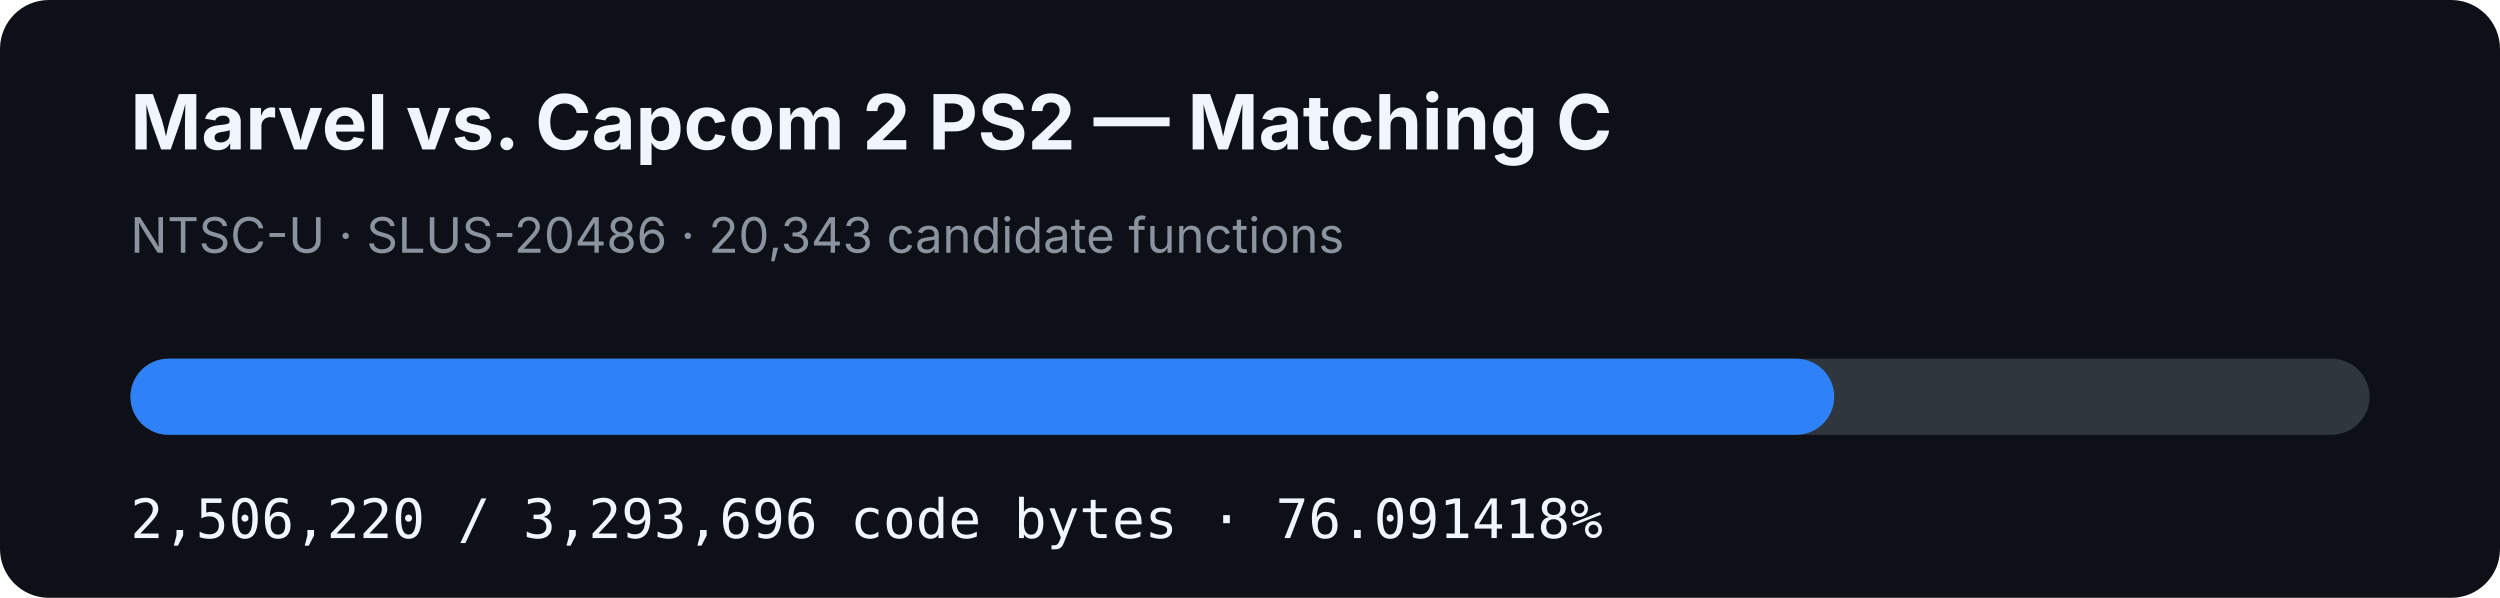
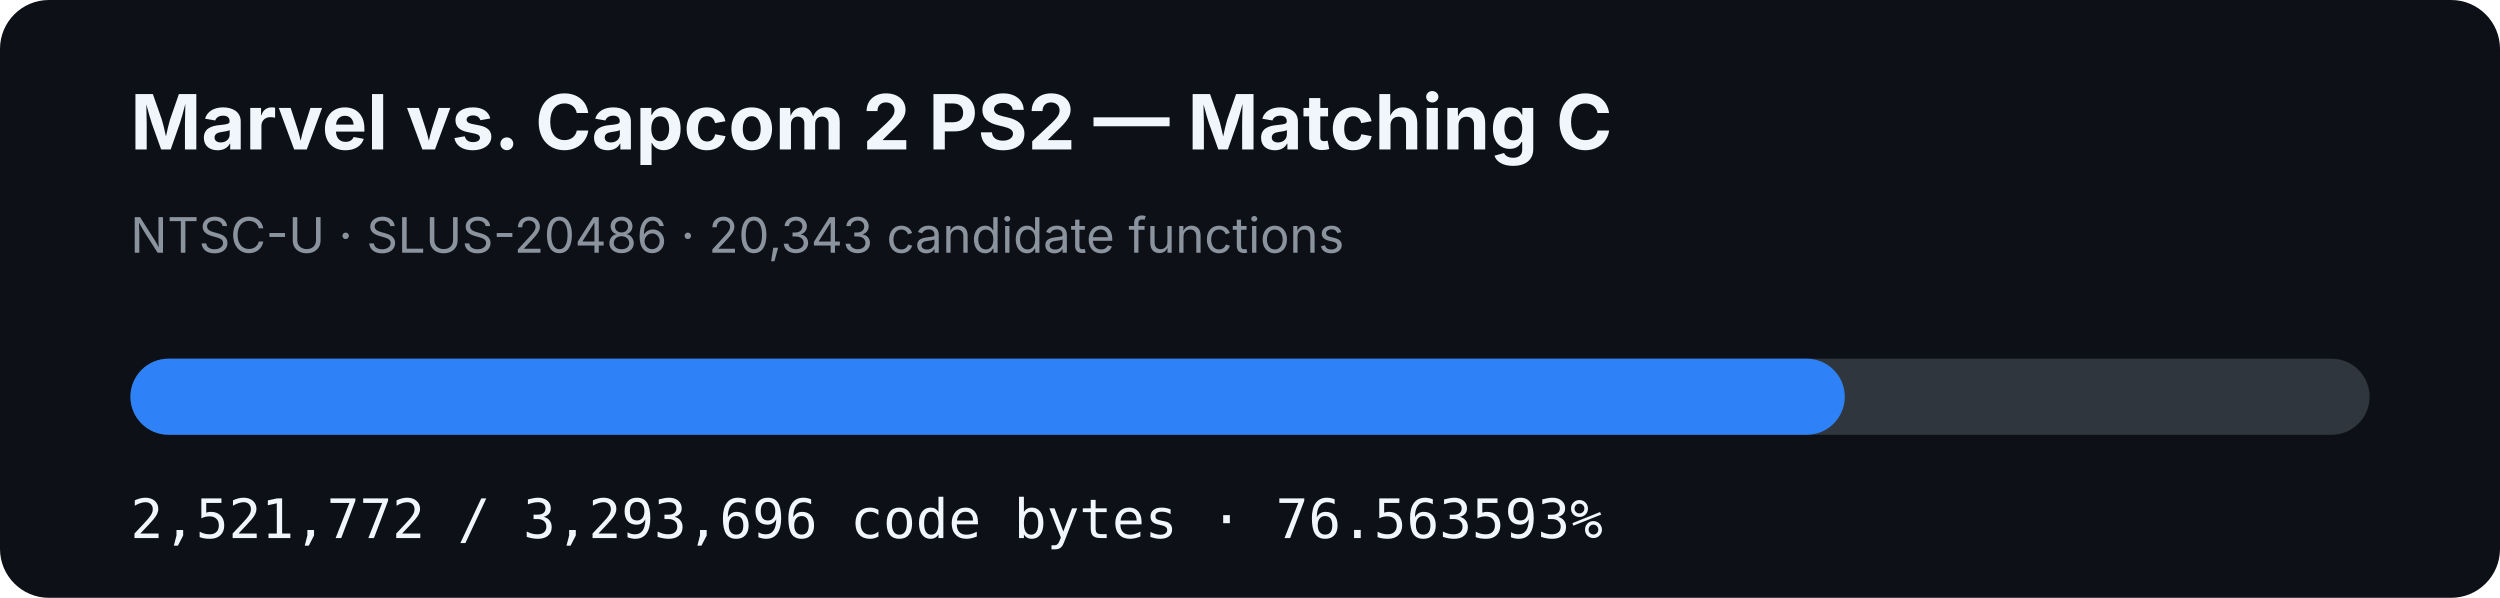
- <svg xmlns="http://www.w3.org/2000/svg" width="920" height="220" viewBox="0 0 920 220" role="img" aria-label="MVC2 PS2 matching C progress: 76.091418%">
+ <svg xmlns="http://www.w3.org/2000/svg" width="920" height="220" viewBox="0 0 920 220" role="img" aria-label="MVC2 PS2 matching C progress: 76.563593%">
  <rect width="920" height="220" rx="18" fill="#0d1117" />
  <text x="48" y="55" fill="#f0f6fc" font-family="-apple-system,BlinkMacSystemFont,Segoe UI,sans-serif" font-size="28" font-weight="700">Marvel vs. Capcom 2 PS2 — Matching C</text>
  <text x="48" y="93" fill="#8b949e" font-family="-apple-system,BlinkMacSystemFont,Segoe UI,sans-serif" font-size="18">NTSC-U · SLUS-20486 · 20,343 candidate functions</text>
  <rect x="48" y="132" width="824" height="28" rx="14" fill="#30363d" />
-   <rect x="48" y="132" width="626.993" height="28" rx="14" fill="#2f81f7" />
-   <text x="48" y="198" fill="#f0f6fc" font-family="ui-monospace,SFMono-Regular,Menlo,monospace" font-size="20">2,506,220 / 3,293,696 code bytes · 76.091418%</text>
+   <rect x="48" y="132" width="630.884" height="28" rx="14" fill="#2f81f7" />
+   <text x="48" y="198" fill="#f0f6fc" font-family="ui-monospace,SFMono-Regular,Menlo,monospace" font-size="20">2,521,772 / 3,293,696 code bytes · 76.563593%</text>
</svg>
